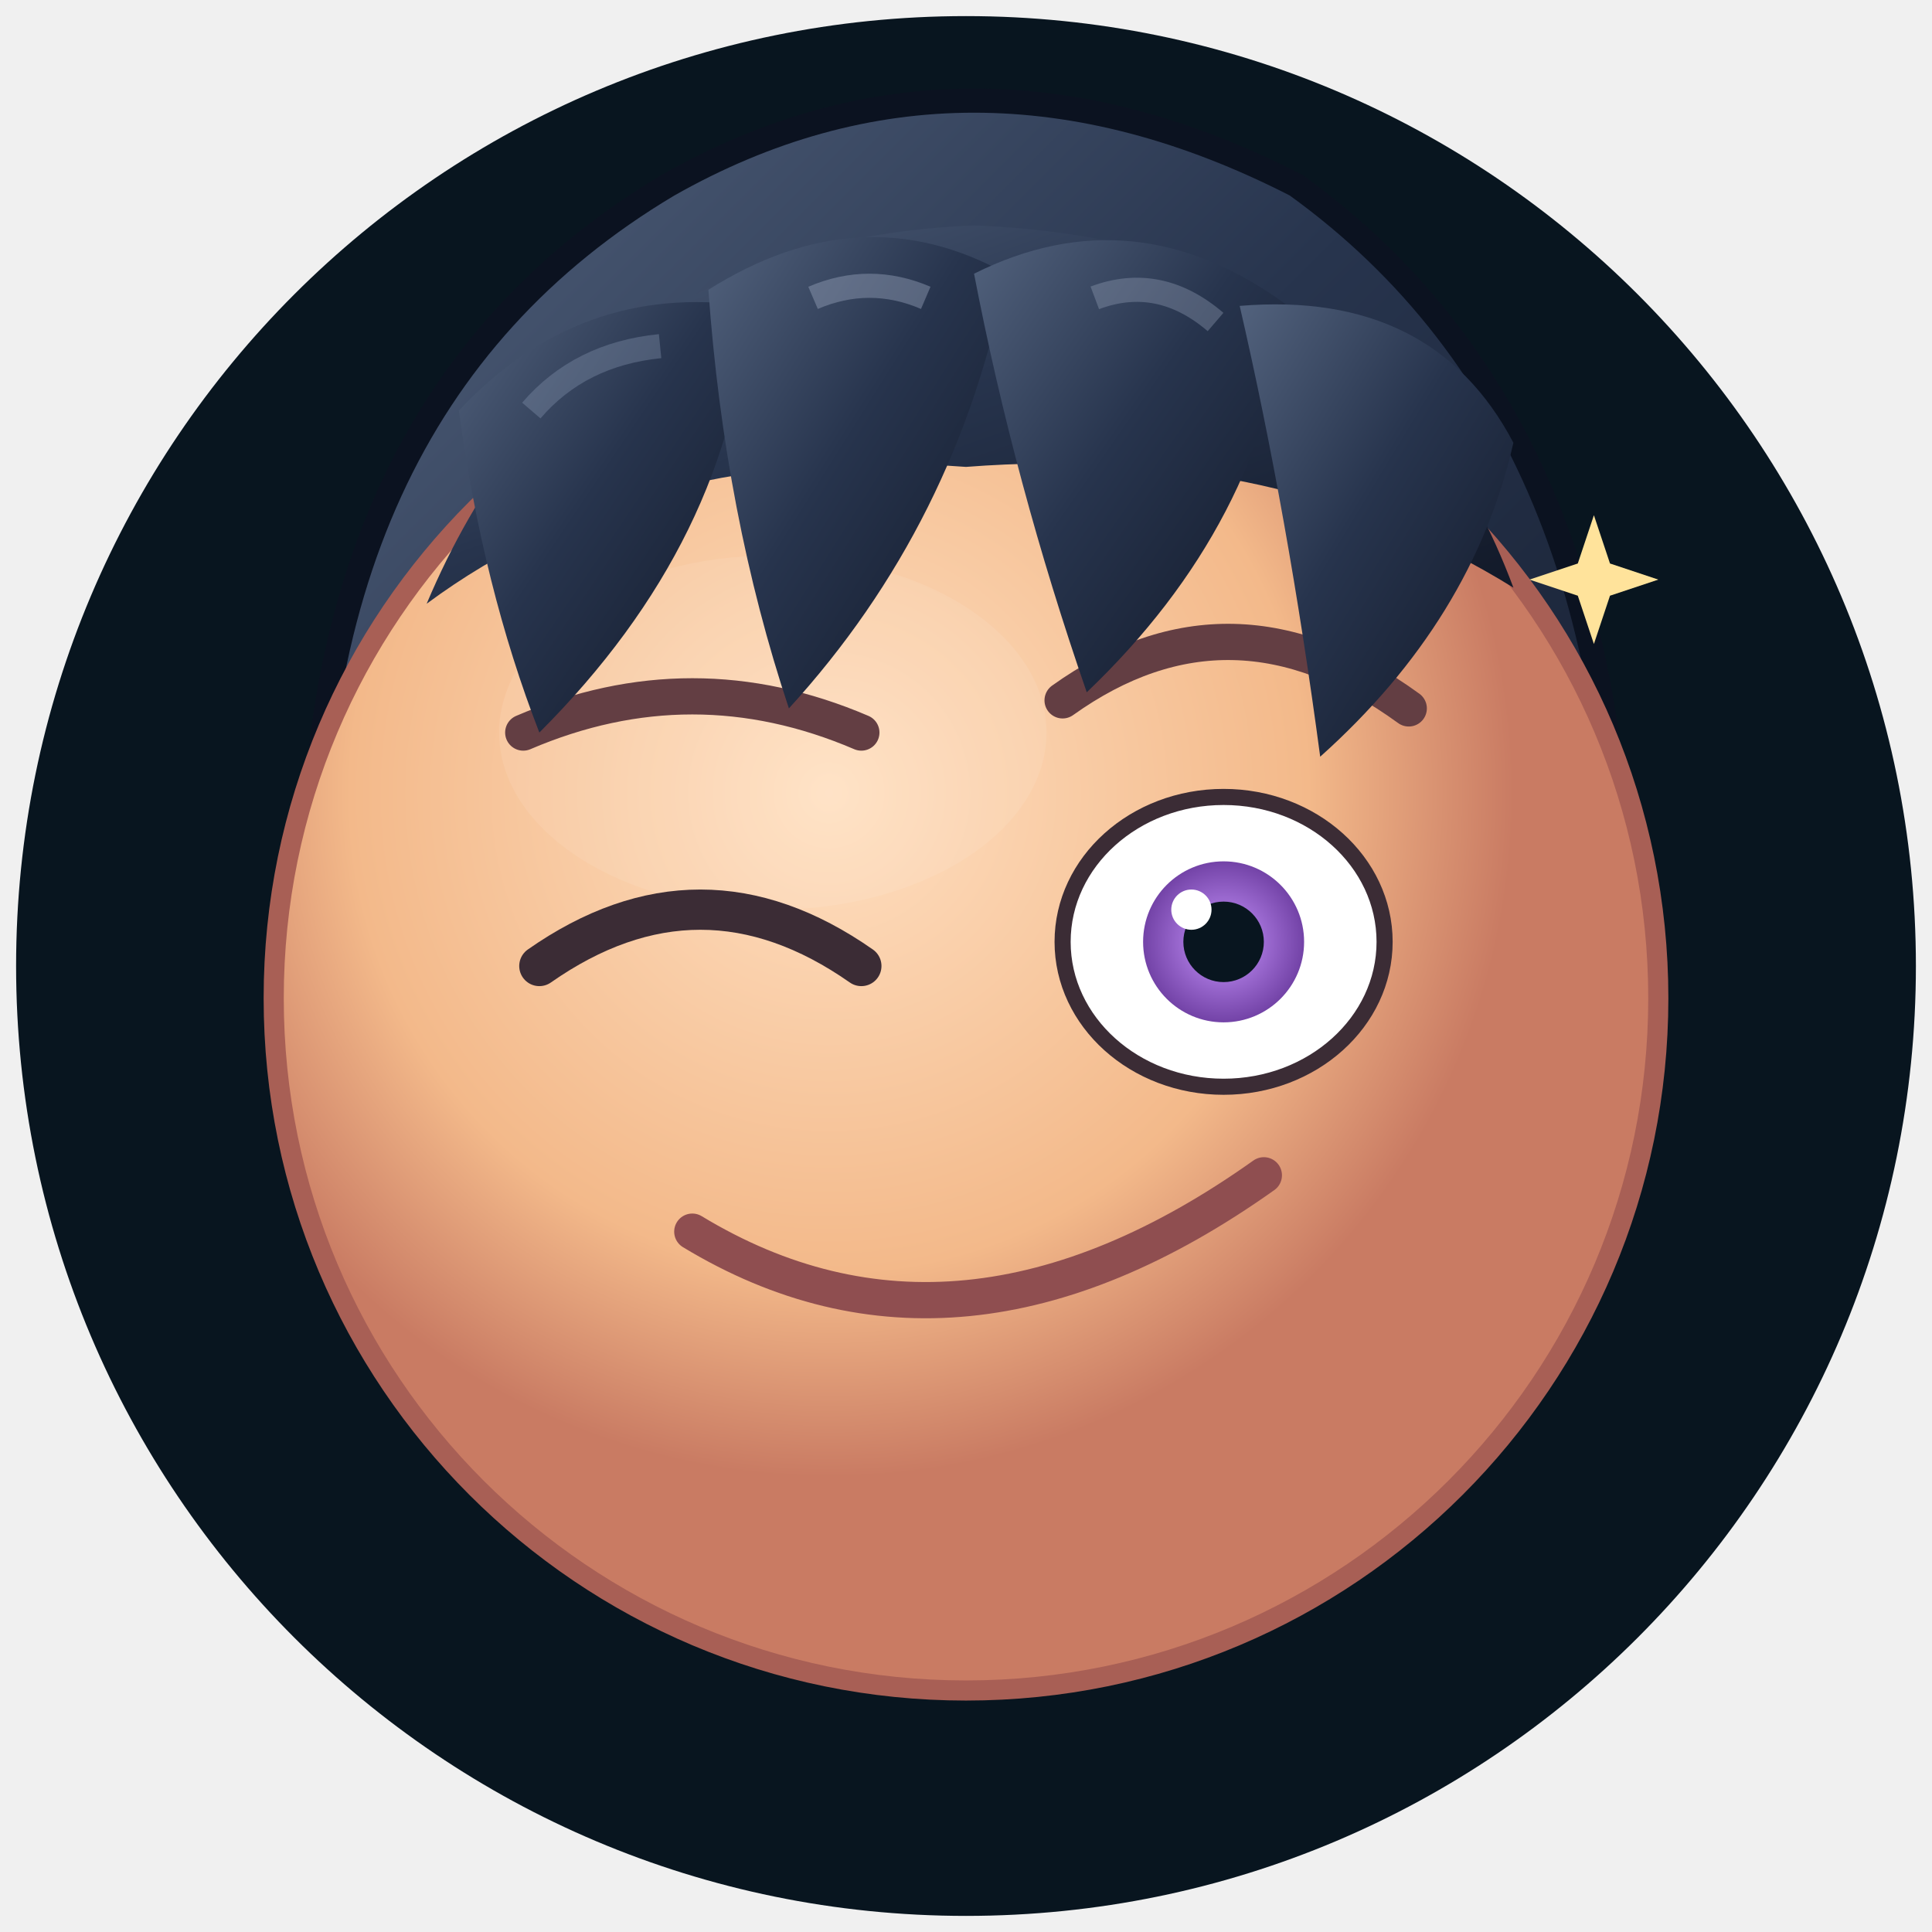
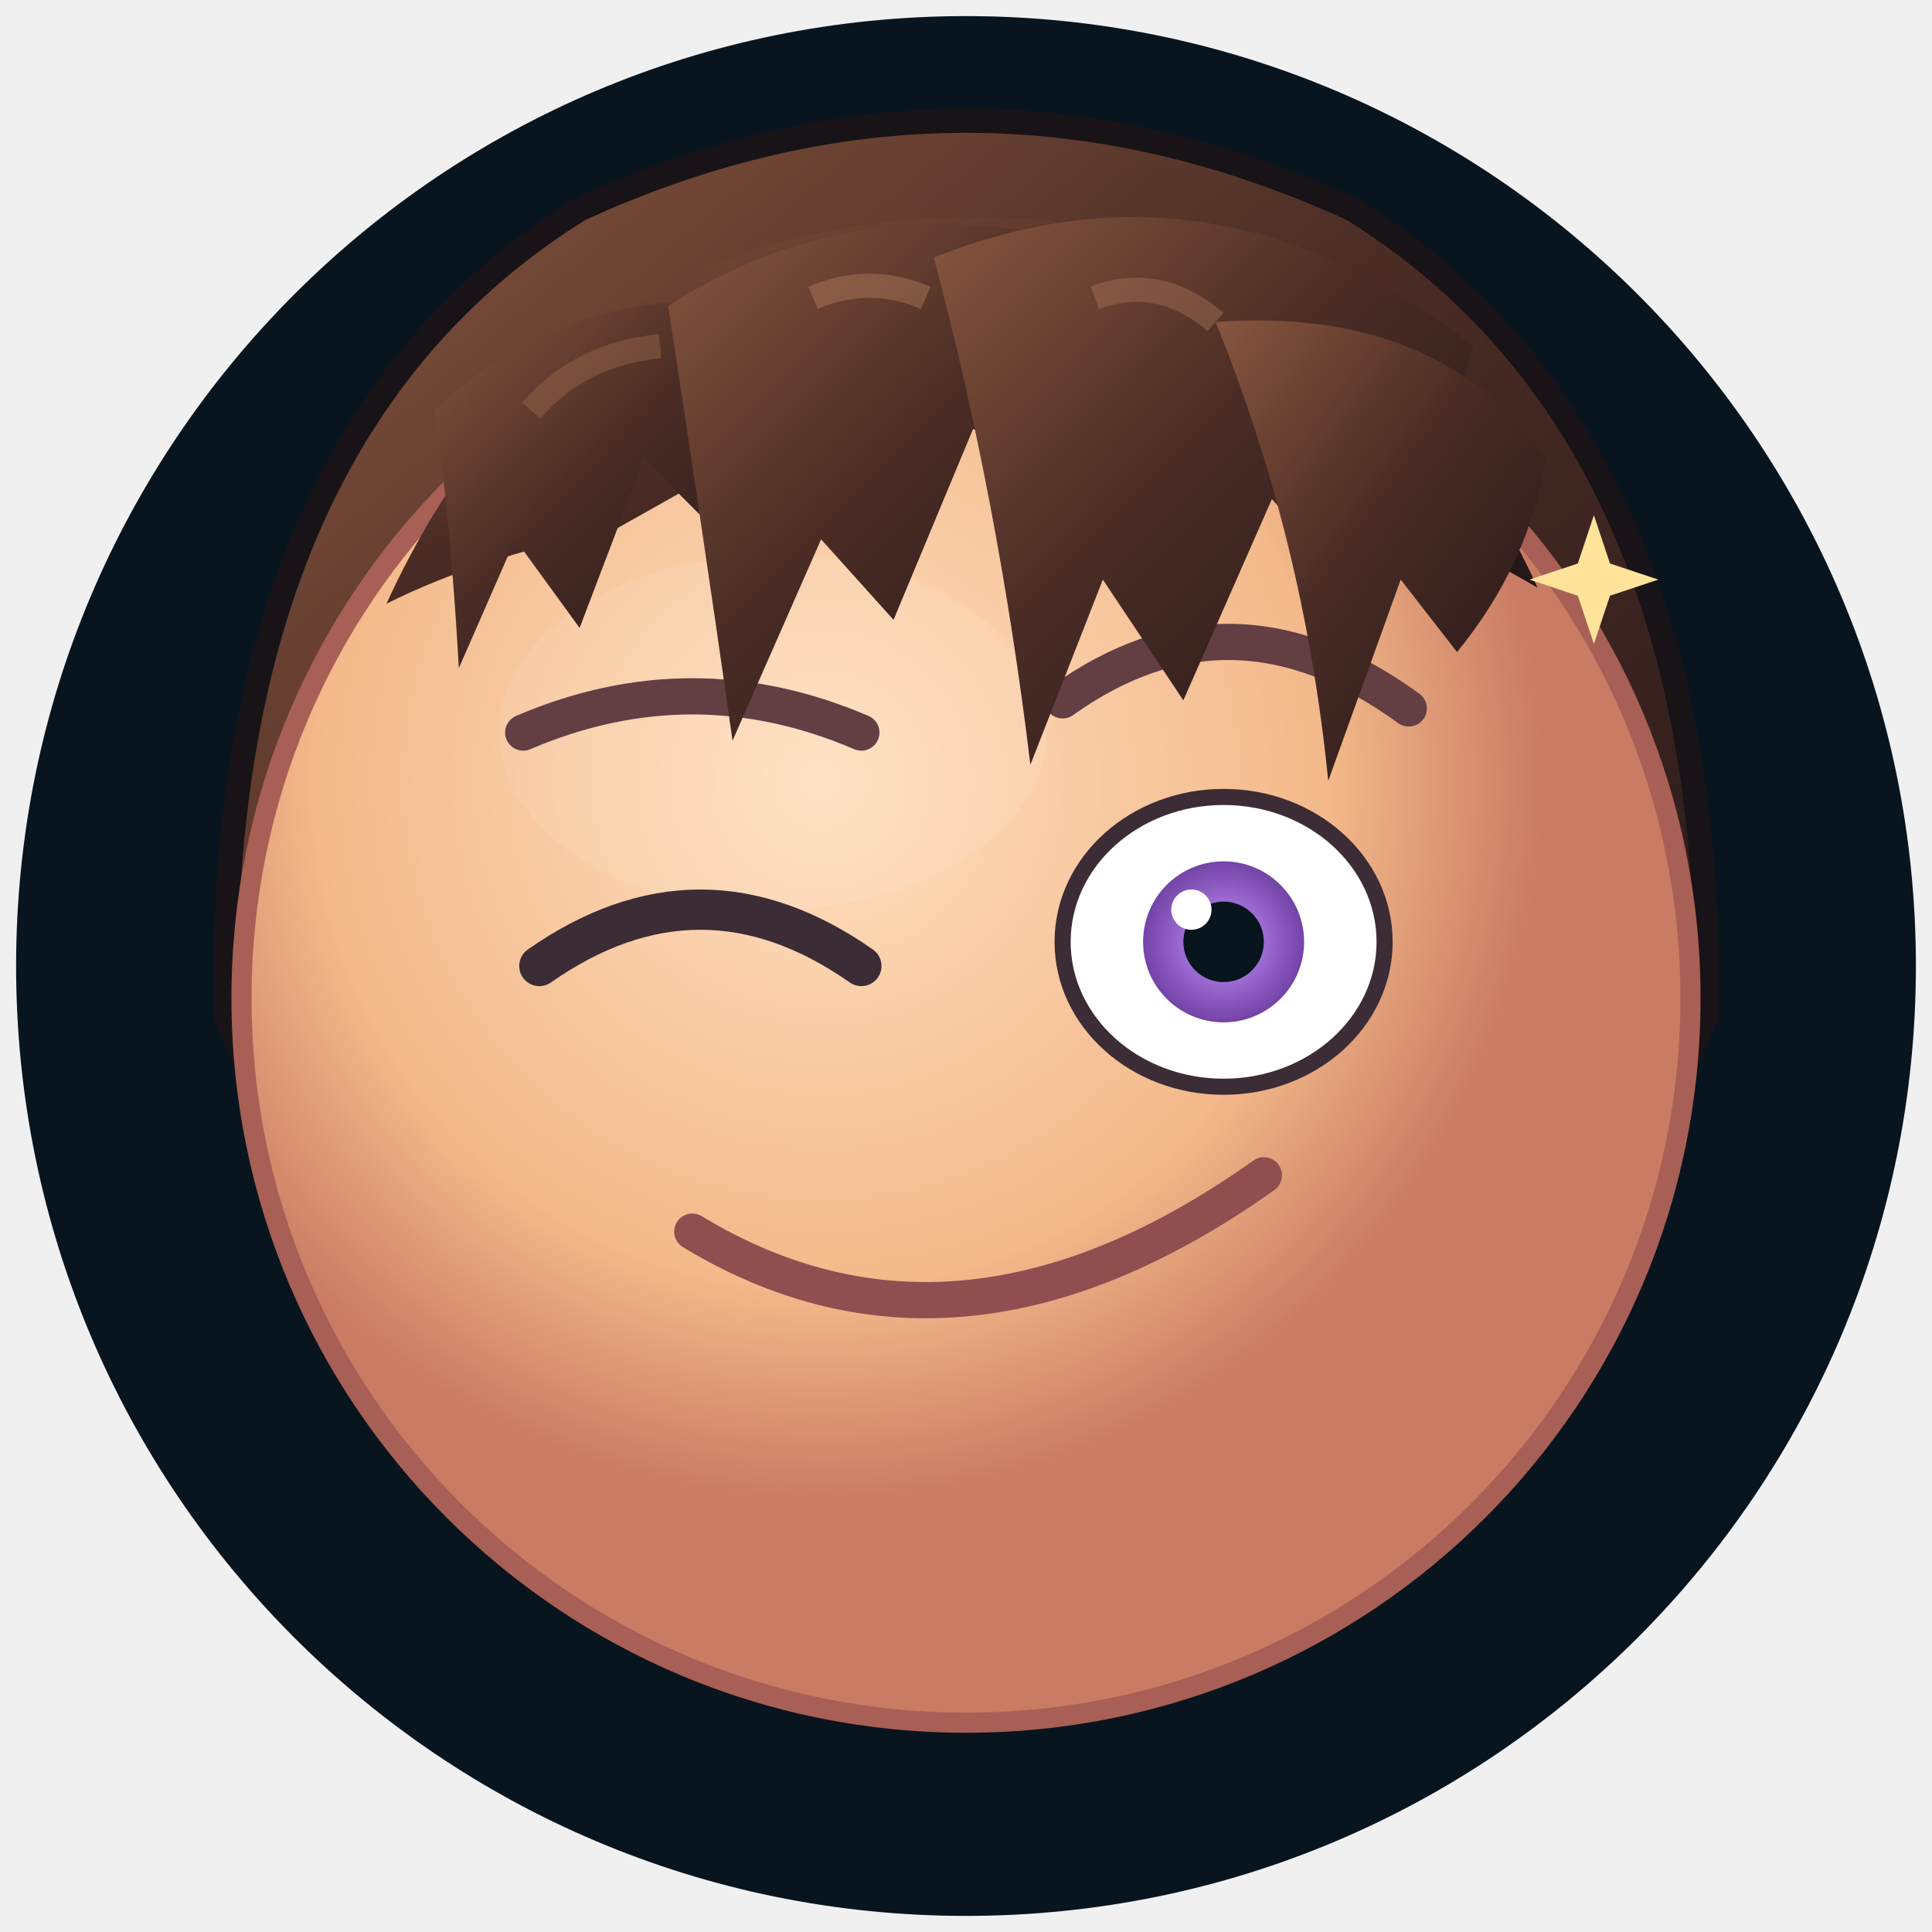
<svg xmlns="http://www.w3.org/2000/svg" viewBox="0 0 240 240" width="240" height="240">
  <defs>
    <clipPath id="round">
      <circle cx="120" cy="120" r="118" />
    </clipPath>
    <radialGradient id="face" cx="40%" cy="35%">
      <stop stop-color="#FFE0C2" />
      <stop offset=".7" stop-color="#F3B98A" />
      <stop offset="1" stop-color="#C97B63" />
    </radialGradient>
    <linearGradient id="hair" x1="0" y1="0" x2="1" y2="1">
-       <stop stop-color="#52627D" />
-       <stop offset=".45" stop-color="#27344D" />
-       <stop offset="1" stop-color="#111827" />
+       <stop stop-color="#87563F" />
+       <stop offset=".45" stop-color="#4A2C25" />
+       <stop offset="1" stop-color="#211517" />
    </linearGradient>
    <radialGradient id="iris">
      <stop stop-color="#C995FF" />
      <stop offset="1" stop-color="#7343A7" />
    </radialGradient>
  </defs>
  <g clip-path="url(#round)">
    <rect width="240" height="240" fill="#08151F" />
    <g>
      <animateTransform attributeName="transform" type="rotate" values="0 120 124;0 120 124;-2.5 120 124;2 120 124;0 120 124" keyTimes="0;.2;.31;.45;1" dur="3.8s" repeatCount="indefinite" />
-       <path d="M39 119 Q36 51 83 23 Q120 2 161 23 Q204 54 201 124 L184 174 Q177 72 120 67 Q62 72 56 174Z" fill="url(#hair)" stroke="#0B1220" stroke-width="3" />
-       <circle cx="120" cy="124" r="86" fill="url(#face)" stroke="#A85F55" stroke-width="2.5" />
+       <path d="M28 126 Q27 54 72 26 Q120 4 168 26 Q213 54 212 126 L192 174 Q181 78 120 69 Q60 76 48 174Z" fill="url(#hair)" stroke="#171316" stroke-width="3" />
+       <circle cx="120" cy="124" r="90" fill="url(#face)" stroke="#A85F55" stroke-width="2.5" />
      <ellipse cx="96" cy="91" rx="34" ry="22" fill="#fff" opacity=".08" />
      <path d="M67 120 Q87 106 107 120" fill="none" stroke="#3B2C35" stroke-width="5" stroke-linecap="round">
        <animate attributeName="d" values="M67 120 Q87 106 107 120;M67 120 Q87 128 107 120;M67 120 Q87 106 107 120;M67 120 Q87 106 107 120" keyTimes="0;.24;.34;1" dur="3.8s" repeatCount="indefinite" />
      </path>
      <ellipse cx="152" cy="117" rx="20" ry="18" fill="#fff" stroke="#3B2C35" stroke-width="2" />
      <g>
        <animateTransform attributeName="transform" type="translate" values="0,0;-3,0;-3,0;3,-1;3,-1;0,0" keyTimes="0;.18;.33;.4;.67;1" dur="3.8s" repeatCount="indefinite" />
        <circle cx="152" cy="117" r="10" fill="url(#iris)" />
        <circle cx="152" cy="117" r="5" fill="#08151F" />
        <circle cx="148" cy="113" r="2.5" fill="#fff" />
      </g>
      <path d="M65 91 Q86 82 107 91M132 87 Q153 72 175 88" fill="none" stroke="#633E43" stroke-width="4.5" stroke-linecap="round">
        <animateTransform attributeName="transform" type="translate" values="0,0;0,-3;0,0" dur="3.8s" repeatCount="indefinite" />
      </path>
      <path d="M86 153 Q119 173 157 146" fill="none" stroke="#8F4E50" stroke-width="4.5" stroke-linecap="round">
        <animate attributeName="d" values="M86 153 Q119 173 157 146;M83 151 Q119 178 161 143;M86 153 Q119 173 157 146" dur="3.8s" repeatCount="indefinite" />
      </path>
-       <path d="M53 75 Q72 30 121 28 Q172 30 188 73 Q159 55 120 58 Q80 55 53 75Z" fill="url(#hair)" />
+       <path d="M48 75 Q70 27 121 27 Q170 27 191 73 Q153 51 132 57 L120 53 L107 62 L92 57 L76 66 Q60 69 48 75Z" fill="url(#hair)" />
      <g>
        <animateTransform attributeName="transform" type="rotate" values="-1 67 48;2 67 48;-.8 67 48;-1 67 48" dur="5.8s" repeatCount="indefinite" />
-         <path d="M57 51 Q72 35 93 38 Q91 67 67 91 Q60 73 57 51Z" fill="url(#hair)" />
-         <path d="M66 51 Q72 44 82 43" fill="none" stroke="#8392AE" stroke-width="3" opacity=".38" />
+         <path d="M54 51 Q73 33 99 39 Q95 53 87 64 L80 57 L72 78 L64 67 L57 83 Q56 65 54 51Z" fill="url(#hair)" />
+         <path d="M66 51 Q72 44 82 43" fill="none" stroke="#A46F52" stroke-width="3" opacity=".38" />
      </g>
      <g>
        <animateTransform attributeName="transform" type="rotate" values="0 104 34;2.4 104 34;-1.2 104 34;0 104 34" dur="6.1s" begin="-.35s" repeatCount="indefinite" />
-         <path d="M88 36 Q107 24 125 34 Q119 65 98 88 Q90 64 88 36Z" fill="url(#hair)" />
-         <path d="M101 37 Q108 34 115 37" fill="none" stroke="#9AA7BE" stroke-width="3" opacity=".42" />
+         <path d="M83 38 Q111 20 147 34 Q141 50 130 63 L121 53 L111 77 L102 67 L91 92 Q87 64 83 38Z" fill="url(#hair)" />
+         <path d="M101 37 Q108 34 115 37" fill="none" stroke="#B48060" stroke-width="3" opacity=".42" />
      </g>
      <g>
        <animateTransform attributeName="transform" type="rotate" values=".5 139 35;2.8 139 35;-1 139 35;.5 139 35" dur="6.35s" begin="-.7s" repeatCount="indefinite" />
-         <path d="M121 34 Q141 24 160 38 Q157 65 135 86 Q126 60 121 34Z" fill="url(#hair)" />
-         <path d="M136 37 Q144 34 151 40" fill="none" stroke="#9AA7BE" stroke-width="3" opacity=".35" />
+         <path d="M116 32 Q151 18 183 43 Q179 59 168 73 L158 62 L147 87 L137 72 L128 95 Q124 62 116 32Z" fill="url(#hair)" />
+         <path d="M136 37 Q144 34 151 40" fill="none" stroke="#B48060" stroke-width="3" opacity=".35" />
      </g>
      <g>
        <animateTransform attributeName="transform" type="rotate" values="1 174 47;3 174 47;-.4 174 47;1 174 47" dur="6.55s" begin="-1s" repeatCount="indefinite" />
-         <path d="M154 38 Q178 36 188 55 Q183 77 164 94 Q160 64 154 38Z" fill="url(#hair)" />
+         <path d="M151 40 Q179 38 192 57 Q190 70 181 81 L174 72 L165 97 Q162 67 151 40Z" fill="url(#hair)" />
      </g>
      <g transform="translate(198 72)" fill="#FFE39B">
        <animateTransform attributeName="transform" type="rotate" values="0;25;-12;0" dur="2.6s" additive="sum" repeatCount="indefinite" />
        <animateTransform attributeName="transform" type="scale" values=".65;1.2;.8;.65" dur="2.6s" additive="sum" repeatCount="indefinite" />
        <polygon points="0,-8 2,-2 8,0 2,2 0,8 -2,2 -8,0 -2,-2" />
      </g>
+       <g id="blink-eyelids" data-blink="single">
+         <ellipse cx="152" cy="117" rx="21" ry="0" fill="#F3B98A">
+           <animate attributeName="ry" values="0;0;18;18;0;0" keyTimes="0;.94;.96;.975;.995;1" dur="5.8s" repeatCount="indefinite" />
+         </ellipse>
+         <path d="M136.9 117 Q152 119 167.1 117" fill="none" stroke="#633E43" stroke-width="2.5" stroke-linecap="round" opacity="0">
+           <animate attributeName="opacity" values="0;0;1;1;0;0" keyTimes="0;.94;.96;.975;.995;1" dur="5.8s" repeatCount="indefinite" />
+         </path>
+       </g>
    </g>
  </g>
</svg>
